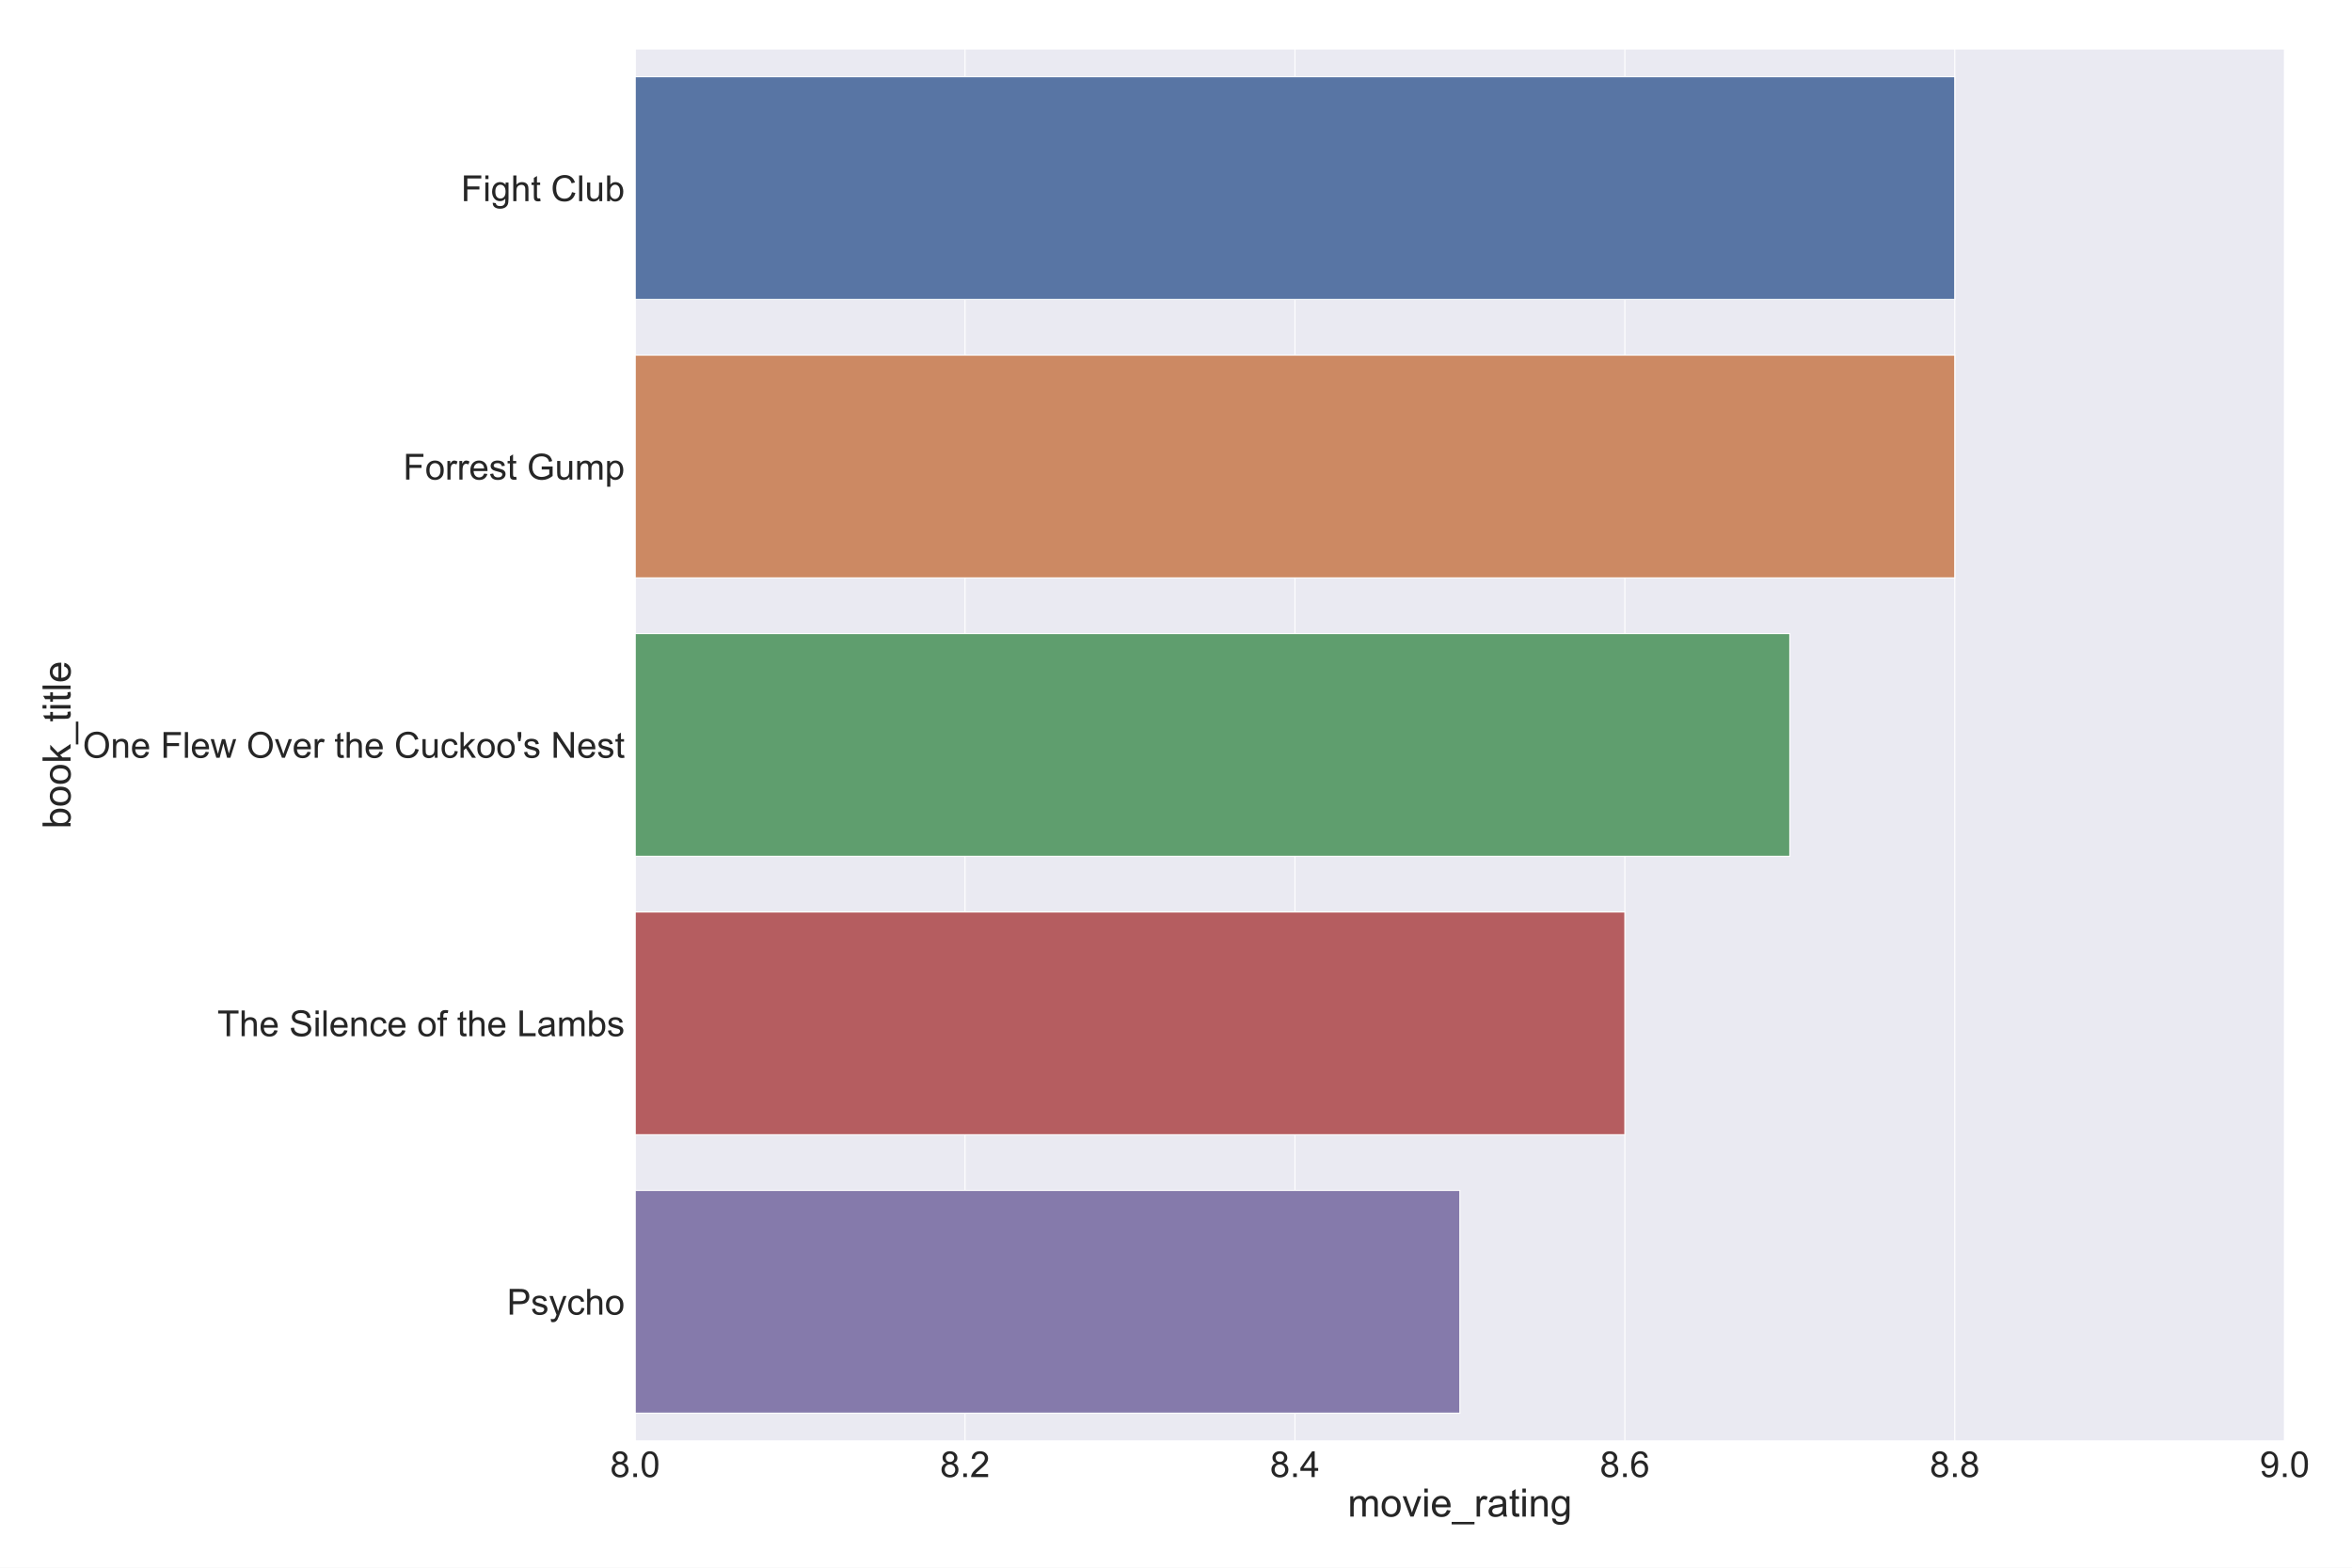
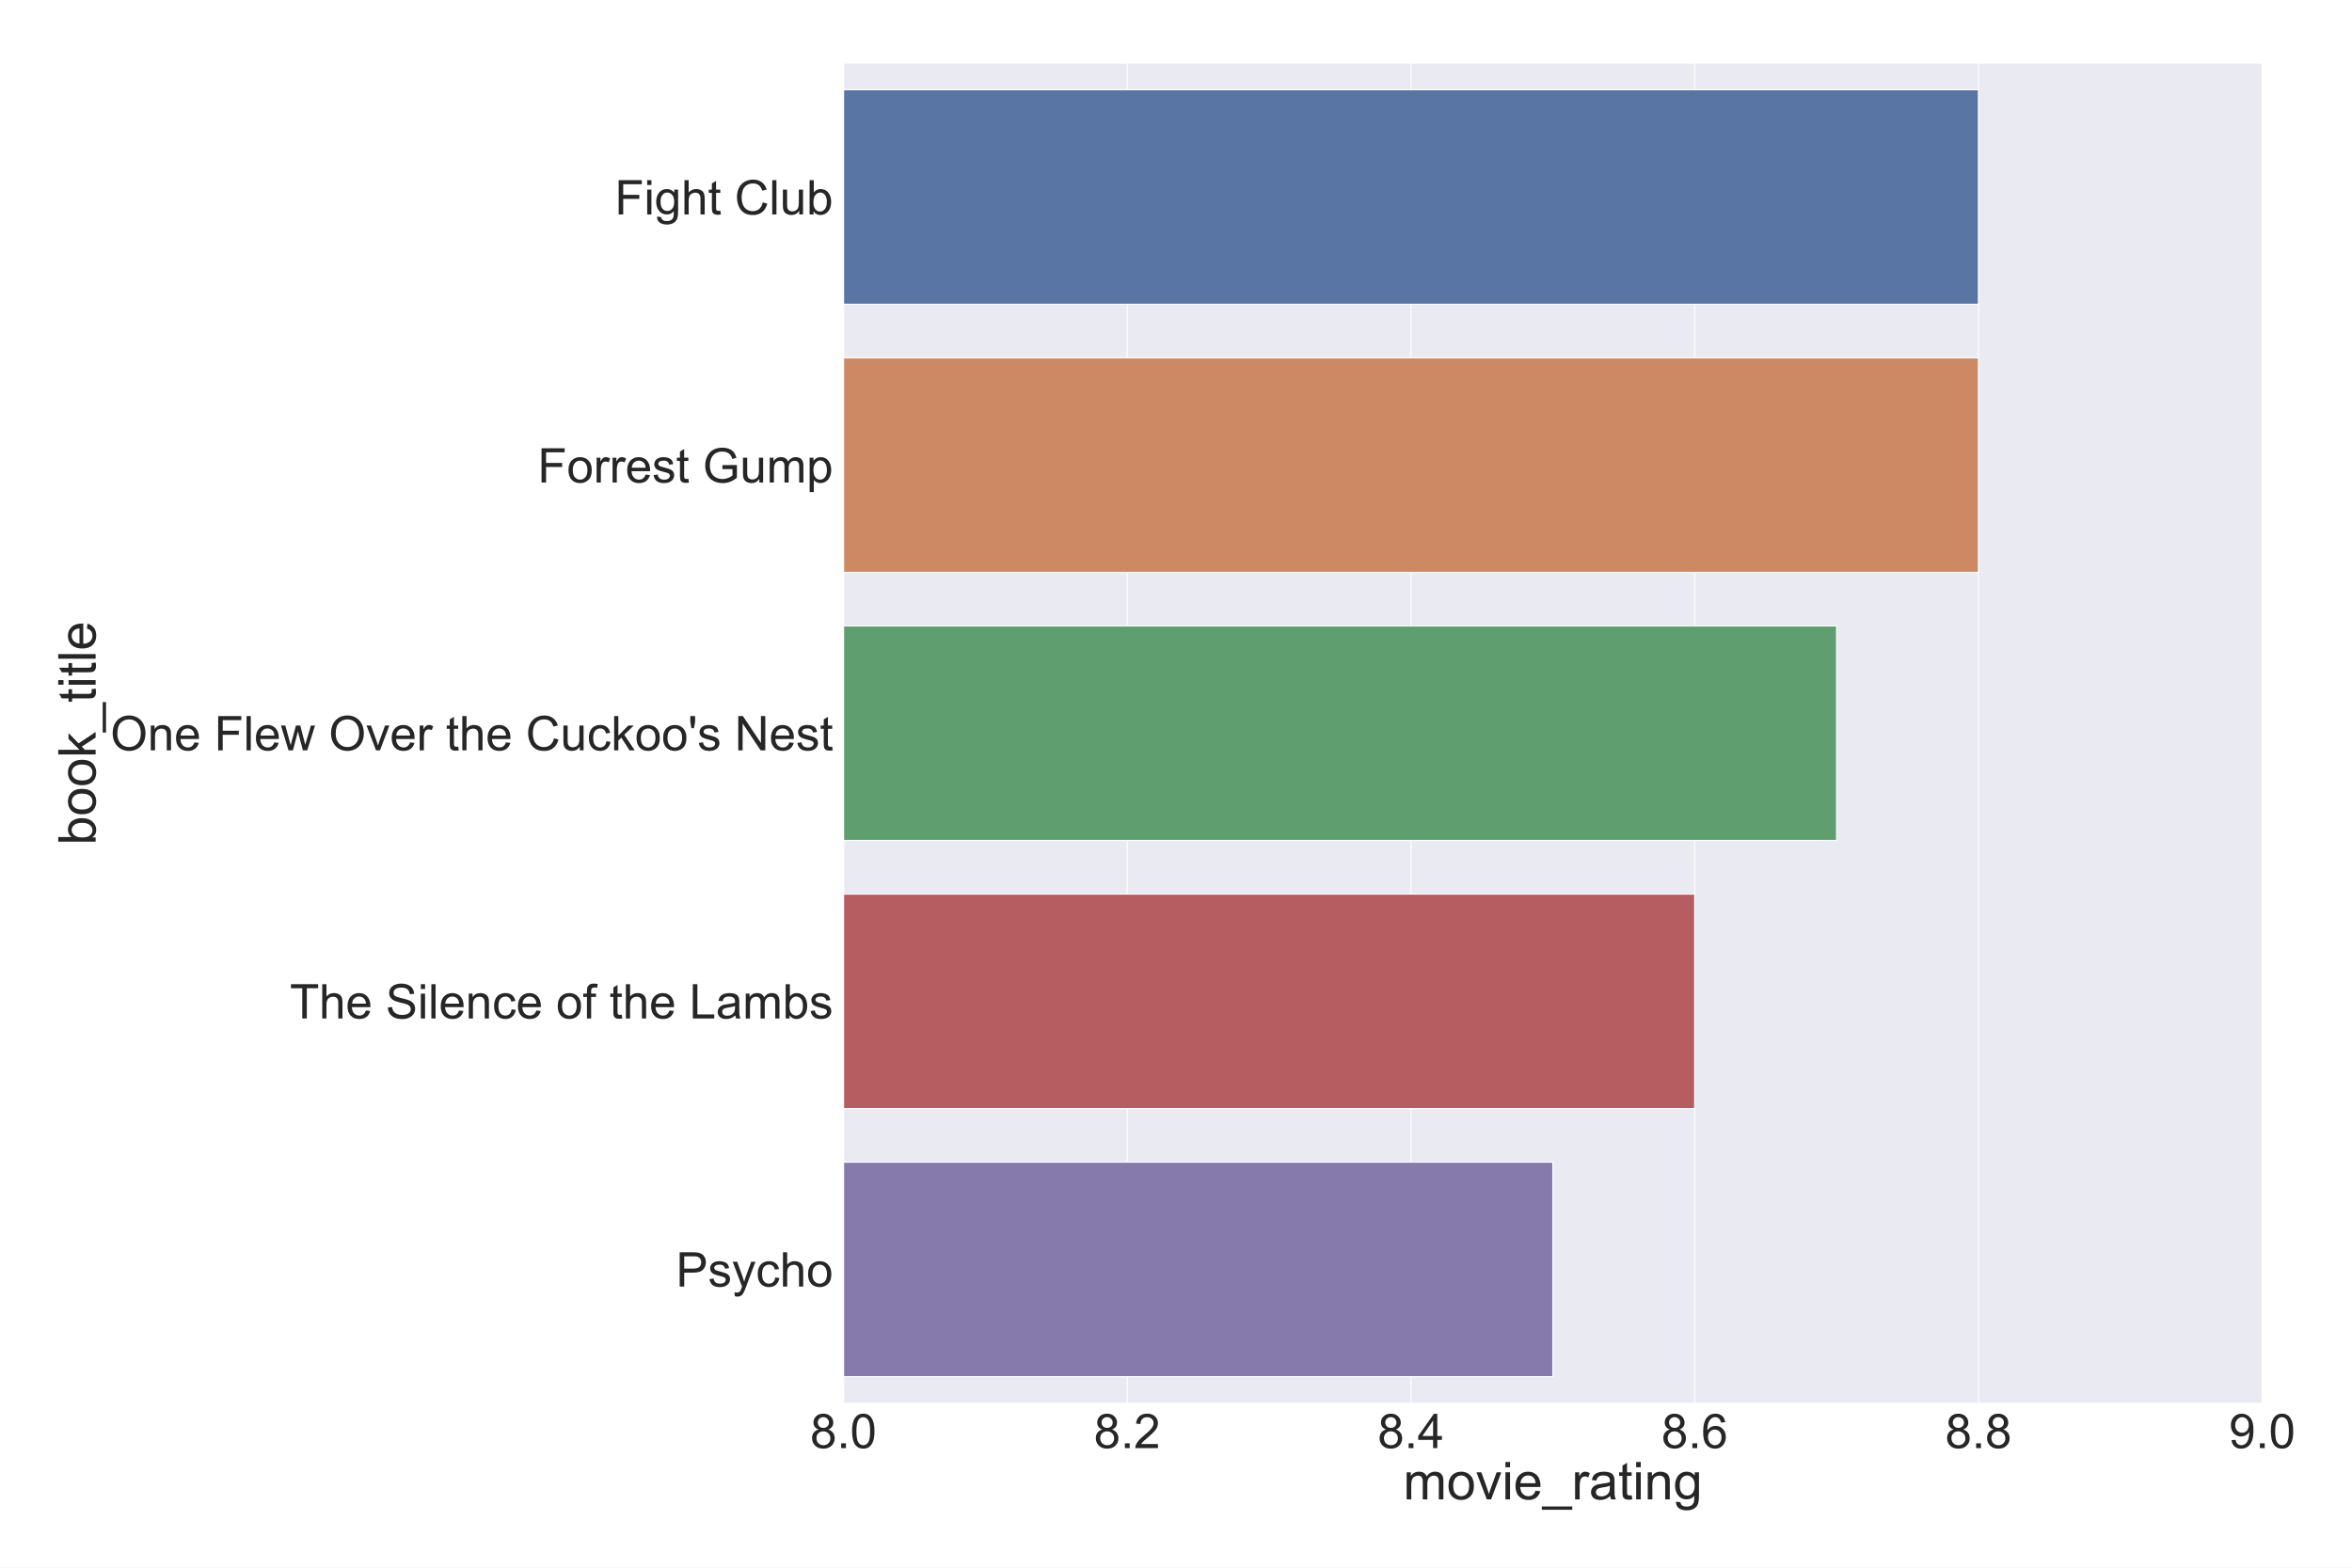
<svg xmlns="http://www.w3.org/2000/svg" xmlns:xlink="http://www.w3.org/1999/xlink" height="1440pt" version="1.1" viewBox="0 0 2160 1440" width="2160pt">
  <defs>
    <style type="text/css">
*{stroke-linecap:butt;stroke-linejoin:round;}
  </style>
  </defs>
  <g id="figure_1">
    <g id="patch_1">
      <path d="M 0 1440  L 2160 1440  L 2160 0  L 0 0  z " style="fill:#ffffff;" />
    </g>
    <g id="axes_1">
      <g id="patch_2">
-         <path d="M 583.255 1323.62  L 2098.182 1323.62  L 2098.182 44.88  L 583.255 44.88  z " style="fill:#eaeaf2;" />
+         <path d="M 774.59 1289.16  L 2077.535 1289.16  L 2077.535 57.84  L 774.59 57.84  z " style="fill:#eaeaf2;" />
      </g>
      <g id="matplotlib.axis_1">
        <g id="xtick_1">
          <g id="line2d_1">
-             <path clip-path="url(#p50c2c812ce)" d="M 583.255 1323.62  L 583.255 44.88  " style="fill:none;stroke:#ffffff;stroke-linecap:round;" />
+             <path clip-path="url(#pd852e074e7)" d="M 774.59 1289.16  L 774.59 57.84  " style="fill:none;stroke:#ffffff;stroke-linecap:round;" />
          </g>
          <g id="text_1">
            <defs>
              <path d="M 17.672 38.812  Q 12.203 40.828 9.562 44.531  Q 6.938 48.25 6.938 53.422  Q 6.938 61.234 12.547 66.547  Q 18.172 71.875 27.484 71.875  Q 36.859 71.875 42.578 66.422  Q 48.297 60.984 48.297 53.172  Q 48.297 48.188 45.672 44.5  Q 43.062 40.828 37.75 38.812  Q 44.344 36.672 47.781 31.875  Q 51.219 27.094 51.219 20.453  Q 51.219 11.281 44.719 5.031  Q 38.234 -1.219 27.641 -1.219  Q 17.047 -1.219 10.547 5.047  Q 4.047 11.328 4.047 20.703  Q 4.047 27.688 7.594 32.391  Q 11.141 37.109 17.672 38.812  z M 15.922 53.719  Q 15.922 48.641 19.188 45.406  Q 22.469 42.188 27.688 42.188  Q 32.766 42.188 36.016 45.375  Q 39.266 48.578 39.266 53.219  Q 39.266 58.062 35.906 61.359  Q 32.562 64.656 27.594 64.656  Q 22.562 64.656 19.234 61.422  Q 15.922 58.203 15.922 53.719  z M 13.094 20.656  Q 13.094 16.891 14.875 13.375  Q 16.656 9.859 20.172 7.922  Q 23.688 6 27.734 6  Q 34.031 6 38.125 10.047  Q 42.234 14.109 42.234 20.359  Q 42.234 26.703 38.016 30.859  Q 33.797 35.016 27.438 35.016  Q 21.234 35.016 17.156 30.906  Q 13.094 26.812 13.094 20.656  z " id="ArialMT-56" />
              <path d="M 9.078 0  L 9.078 10.016  L 19.094 10.016  L 19.094 0  z " id="ArialMT-46" />
              <path d="M 4.156 35.297  Q 4.156 48 6.766 55.734  Q 9.375 63.484 14.516 67.672  Q 19.672 71.875 27.484 71.875  Q 33.25 71.875 37.594 69.547  Q 41.938 67.234 44.766 62.859  Q 47.609 58.5 49.219 52.219  Q 50.828 45.953 50.828 35.297  Q 50.828 22.703 48.234 14.969  Q 45.656 7.234 40.5 3  Q 35.359 -1.219 27.484 -1.219  Q 17.141 -1.219 11.234 6.203  Q 4.156 15.141 4.156 35.297  z M 13.188 35.297  Q 13.188 17.672 17.312 11.828  Q 21.438 6 27.484 6  Q 33.547 6 37.672 11.859  Q 41.797 17.719 41.797 35.297  Q 41.797 52.984 37.672 58.781  Q 33.547 64.594 27.391 64.594  Q 21.344 64.594 17.719 59.469  Q 13.188 52.938 13.188 35.297  z " id="ArialMT-48" />
            </defs>
-             <g style="fill:#262626;" transform="translate(560.32 1356.741)scale(0.33 -0.33)">
+             <g style="fill:#262626;" transform="translate(744.01 1330.154)scale(0.44 -0.44)">
              <use xlink:href="#ArialMT-56" />
              <use x="55.615" xlink:href="#ArialMT-46" />
              <use x="83.398" xlink:href="#ArialMT-48" />
            </g>
          </g>
        </g>
        <g id="xtick_2">
          <g id="line2d_2">
-             <path clip-path="url(#p50c2c812ce)" d="M 886.24 1323.62  L 886.24 44.88  " style="fill:none;stroke:#ffffff;stroke-linecap:round;" />
+             <path clip-path="url(#pd852e074e7)" d="M 1035.179 1289.16  L 1035.179 57.84  " style="fill:none;stroke:#ffffff;stroke-linecap:round;" />
          </g>
          <g id="text_2">
            <defs>
              <path d="M 50.344 8.453  L 50.344 0  L 3.031 0  Q 2.938 3.172 4.047 6.109  Q 5.859 10.938 9.828 15.625  Q 13.812 20.312 21.344 26.469  Q 33.016 36.031 37.109 41.625  Q 41.219 47.219 41.219 52.203  Q 41.219 57.422 37.469 61  Q 33.734 64.594 27.734 64.594  Q 21.391 64.594 17.578 60.781  Q 13.766 56.984 13.719 50.25  L 4.688 51.172  Q 5.609 61.281 11.656 66.578  Q 17.719 71.875 27.938 71.875  Q 38.234 71.875 44.234 66.156  Q 50.25 60.453 50.25 52  Q 50.25 47.703 48.484 43.547  Q 46.734 39.406 42.656 34.812  Q 38.578 30.219 29.109 22.219  Q 21.188 15.578 18.938 13.203  Q 16.703 10.844 15.234 8.453  z " id="ArialMT-50" />
            </defs>
-             <g style="fill:#262626;" transform="translate(863.3055 1356.741)scale(0.33 -0.33)">
+             <g style="fill:#262626;" transform="translate(1004.599 1330.154)scale(0.44 -0.44)">
              <use xlink:href="#ArialMT-56" />
              <use x="55.615" xlink:href="#ArialMT-46" />
              <use x="83.398" xlink:href="#ArialMT-50" />
            </g>
          </g>
        </g>
        <g id="xtick_3">
          <g id="line2d_3">
-             <path clip-path="url(#p50c2c812ce)" d="M 1189.226 1323.62  L 1189.226 44.88  " style="fill:none;stroke:#ffffff;stroke-linecap:round;" />
+             <path clip-path="url(#pd852e074e7)" d="M 1295.768 1289.16  L 1295.768 57.84  " style="fill:none;stroke:#ffffff;stroke-linecap:round;" />
          </g>
          <g id="text_3">
            <defs>
              <path d="M 32.328 0  L 32.328 17.141  L 1.266 17.141  L 1.266 25.203  L 33.938 71.578  L 41.109 71.578  L 41.109 25.203  L 50.781 25.203  L 50.781 17.141  L 41.109 17.141  L 41.109 0  z M 32.328 25.203  L 32.328 57.469  L 9.906 25.203  z " id="ArialMT-52" />
            </defs>
-             <g style="fill:#262626;" transform="translate(1166.291 1356.741)scale(0.33 -0.33)">
+             <g style="fill:#262626;" transform="translate(1265.188 1330.154)scale(0.44 -0.44)">
              <use xlink:href="#ArialMT-56" />
              <use x="55.615" xlink:href="#ArialMT-46" />
              <use x="83.398" xlink:href="#ArialMT-52" />
            </g>
          </g>
        </g>
        <g id="xtick_4">
          <g id="line2d_4">
-             <path clip-path="url(#p50c2c812ce)" d="M 1492.211 1323.62  L 1492.211 44.88  " style="fill:none;stroke:#ffffff;stroke-linecap:round;" />
+             <path clip-path="url(#pd852e074e7)" d="M 1556.357 1289.16  L 1556.357 57.84  " style="fill:none;stroke:#ffffff;stroke-linecap:round;" />
          </g>
          <g id="text_4">
            <defs>
              <path d="M 49.75 54.047  L 41.016 53.375  Q 39.844 58.547 37.703 60.891  Q 34.125 64.656 28.906 64.656  Q 24.703 64.656 21.531 62.312  Q 17.391 59.281 14.984 53.469  Q 12.594 47.656 12.5 36.922  Q 15.672 41.75 20.266 44.094  Q 24.859 46.438 29.891 46.438  Q 38.672 46.438 44.844 39.969  Q 51.031 33.5 51.031 23.25  Q 51.031 16.5 48.125 10.719  Q 45.219 4.938 40.141 1.859  Q 35.062 -1.219 28.609 -1.219  Q 17.625 -1.219 10.688 6.859  Q 3.766 14.938 3.766 33.5  Q 3.766 54.25 11.422 63.672  Q 18.109 71.875 29.438 71.875  Q 37.891 71.875 43.281 67.141  Q 48.688 62.406 49.75 54.047  z M 13.875 23.188  Q 13.875 18.656 15.797 14.5  Q 17.719 10.359 21.188 8.172  Q 24.656 6 28.469 6  Q 34.031 6 38.031 10.484  Q 42.047 14.984 42.047 22.703  Q 42.047 30.125 38.078 34.391  Q 34.125 38.672 28.125 38.672  Q 22.172 38.672 18.016 34.391  Q 13.875 30.125 13.875 23.188  z " id="ArialMT-54" />
            </defs>
-             <g style="fill:#262626;" transform="translate(1469.276 1356.741)scale(0.33 -0.33)">
+             <g style="fill:#262626;" transform="translate(1525.777 1330.154)scale(0.44 -0.44)">
              <use xlink:href="#ArialMT-56" />
              <use x="55.615" xlink:href="#ArialMT-46" />
              <use x="83.398" xlink:href="#ArialMT-54" />
            </g>
          </g>
        </g>
        <g id="xtick_5">
          <g id="line2d_5">
-             <path clip-path="url(#p50c2c812ce)" d="M 1795.197 1323.62  L 1795.197 44.88  " style="fill:none;stroke:#ffffff;stroke-linecap:round;" />
+             <path clip-path="url(#pd852e074e7)" d="M 1816.946 1289.16  L 1816.946 57.84  " style="fill:none;stroke:#ffffff;stroke-linecap:round;" />
          </g>
          <g id="text_5">
-             <g style="fill:#262626;" transform="translate(1772.262 1356.741)scale(0.33 -0.33)">
+             <g style="fill:#262626;" transform="translate(1786.366 1330.154)scale(0.44 -0.44)">
              <use xlink:href="#ArialMT-56" />
              <use x="55.615" xlink:href="#ArialMT-46" />
              <use x="83.398" xlink:href="#ArialMT-56" />
            </g>
          </g>
        </g>
        <g id="xtick_6">
          <g id="line2d_6">
-             <path clip-path="url(#p50c2c812ce)" d="M 2098.182 1323.62  L 2098.182 44.88  " style="fill:none;stroke:#ffffff;stroke-linecap:round;" />
+             <path clip-path="url(#pd852e074e7)" d="M 2077.535 1289.16  L 2077.535 57.84  " style="fill:none;stroke:#ffffff;stroke-linecap:round;" />
          </g>
          <g id="text_6">
            <defs>
              <path d="M 5.469 16.547  L 13.922 17.328  Q 14.984 11.375 18.016 8.688  Q 21.047 6 25.781 6  Q 29.828 6 32.875 7.859  Q 35.938 9.719 37.891 12.812  Q 39.844 15.922 41.156 21.188  Q 42.484 26.469 42.484 31.938  Q 42.484 32.516 42.438 33.688  Q 39.797 29.5 35.234 26.875  Q 30.672 24.266 25.344 24.266  Q 16.453 24.266 10.297 30.703  Q 4.156 37.156 4.156 47.703  Q 4.156 58.594 10.578 65.234  Q 17 71.875 26.656 71.875  Q 33.641 71.875 39.422 68.109  Q 45.219 64.359 48.219 57.391  Q 51.219 50.438 51.219 37.25  Q 51.219 23.531 48.234 15.406  Q 45.266 7.281 39.375 3.031  Q 33.5 -1.219 25.594 -1.219  Q 17.188 -1.219 11.859 3.438  Q 6.547 8.109 5.469 16.547  z M 41.453 48.141  Q 41.453 55.719 37.422 60.156  Q 33.406 64.594 27.734 64.594  Q 21.875 64.594 17.531 59.812  Q 13.188 55.031 13.188 47.406  Q 13.188 40.578 17.312 36.297  Q 21.438 32.031 27.484 32.031  Q 33.594 32.031 37.516 36.297  Q 41.453 40.578 41.453 48.141  z " id="ArialMT-57" />
            </defs>
-             <g style="fill:#262626;" transform="translate(2075.247 1356.741)scale(0.33 -0.33)">
+             <g style="fill:#262626;" transform="translate(2046.955 1330.154)scale(0.44 -0.44)">
              <use xlink:href="#ArialMT-57" />
              <use x="55.615" xlink:href="#ArialMT-46" />
              <use x="83.398" xlink:href="#ArialMT-48" />
            </g>
          </g>
        </g>
        <g id="text_7">
          <defs>
            <path d="M 6.594 0  L 6.594 51.859  L 14.453 51.859  L 14.453 44.578  Q 16.891 48.391 20.938 50.703  Q 25 53.031 30.172 53.031  Q 35.938 53.031 39.625 50.641  Q 43.312 48.25 44.828 43.953  Q 50.984 53.031 60.844 53.031  Q 68.562 53.031 72.703 48.75  Q 76.859 44.484 76.859 35.594  L 76.859 0  L 68.109 0  L 68.109 32.672  Q 68.109 37.938 67.25 40.25  Q 66.406 42.578 64.156 43.984  Q 61.922 45.406 58.891 45.406  Q 53.422 45.406 49.797 41.766  Q 46.188 38.141 46.188 30.125  L 46.188 0  L 37.406 0  L 37.406 33.688  Q 37.406 39.547 35.25 42.469  Q 33.109 45.406 28.219 45.406  Q 24.516 45.406 21.359 43.453  Q 18.219 41.5 16.797 37.734  Q 15.375 33.984 15.375 26.906  L 15.375 0  z " id="ArialMT-109" />
            <path d="M 3.328 25.922  Q 3.328 40.328 11.328 47.266  Q 18.016 53.031 27.641 53.031  Q 38.328 53.031 45.109 46.016  Q 51.906 39.016 51.906 26.656  Q 51.906 16.656 48.906 10.906  Q 45.906 5.172 40.156 2  Q 34.422 -1.172 27.641 -1.172  Q 16.75 -1.172 10.031 5.812  Q 3.328 12.797 3.328 25.922  z M 12.359 25.922  Q 12.359 15.969 16.703 11.016  Q 21.047 6.062 27.641 6.062  Q 34.188 6.062 38.531 11.031  Q 42.875 16.016 42.875 26.219  Q 42.875 35.844 38.5 40.797  Q 34.125 45.75 27.641 45.75  Q 21.047 45.75 16.703 40.812  Q 12.359 35.891 12.359 25.922  z " id="ArialMT-111" />
            <path d="M 21 0  L 1.266 51.859  L 10.547 51.859  L 21.688 20.797  Q 23.484 15.766 25 10.359  Q 26.172 14.453 28.266 20.219  L 39.797 51.859  L 48.828 51.859  L 29.203 0  z " id="ArialMT-118" />
            <path d="M 6.641 61.469  L 6.641 71.578  L 15.438 71.578  L 15.438 61.469  z M 6.641 0  L 6.641 51.859  L 15.438 51.859  L 15.438 0  z " id="ArialMT-105" />
            <path d="M 42.094 16.703  L 51.172 15.578  Q 49.031 7.625 43.219 3.219  Q 37.406 -1.172 28.375 -1.172  Q 17 -1.172 10.328 5.828  Q 3.656 12.844 3.656 25.484  Q 3.656 38.578 10.391 45.797  Q 17.141 53.031 27.875 53.031  Q 38.281 53.031 44.875 45.953  Q 51.469 38.875 51.469 26.031  Q 51.469 25.25 51.422 23.688  L 12.75 23.688  Q 13.234 15.141 17.578 10.594  Q 21.922 6.062 28.422 6.062  Q 33.25 6.062 36.672 8.594  Q 40.094 11.141 42.094 16.703  z M 13.234 30.906  L 42.188 30.906  Q 41.609 37.453 38.875 40.719  Q 34.672 45.797 27.984 45.797  Q 21.922 45.797 17.797 41.75  Q 13.672 37.703 13.234 30.906  z " id="ArialMT-101" />
            <path d="M -1.516 -19.875  L -1.516 -13.531  L 56.734 -13.531  L 56.734 -19.875  z " id="ArialMT-95" />
            <path d="M 6.5 0  L 6.5 51.859  L 14.406 51.859  L 14.406 44  Q 17.438 49.516 20 51.266  Q 22.562 53.031 25.641 53.031  Q 30.078 53.031 34.672 50.203  L 31.641 42.047  Q 28.422 43.953 25.203 43.953  Q 22.312 43.953 20.016 42.219  Q 17.719 40.484 16.75 37.406  Q 15.281 32.719 15.281 27.156  L 15.281 0  z " id="ArialMT-114" />
            <path d="M 40.438 6.391  Q 35.547 2.25 31.031 0.531  Q 26.516 -1.172 21.344 -1.172  Q 12.797 -1.172 8.203 3  Q 3.609 7.172 3.609 13.672  Q 3.609 17.484 5.344 20.625  Q 7.078 23.781 9.891 25.688  Q 12.703 27.594 16.219 28.562  Q 18.797 29.25 24.031 29.891  Q 34.672 31.156 39.703 32.906  Q 39.75 34.719 39.75 35.203  Q 39.75 40.578 37.25 42.781  Q 33.891 45.75 27.25 45.75  Q 21.047 45.75 18.094 43.578  Q 15.141 41.406 13.719 35.891  L 5.125 37.062  Q 6.297 42.578 8.984 45.969  Q 11.672 49.359 16.75 51.188  Q 21.828 53.031 28.516 53.031  Q 35.156 53.031 39.297 51.469  Q 43.453 49.906 45.406 47.531  Q 47.359 45.172 48.141 41.547  Q 48.578 39.312 48.578 33.453  L 48.578 21.734  Q 48.578 9.469 49.141 6.219  Q 49.703 2.984 51.375 0  L 42.188 0  Q 40.828 2.734 40.438 6.391  z M 39.703 26.031  Q 34.906 24.078 25.344 22.703  Q 19.922 21.922 17.672 20.938  Q 15.438 19.969 14.203 18.094  Q 12.984 16.219 12.984 13.922  Q 12.984 10.406 15.641 8.062  Q 18.312 5.719 23.438 5.719  Q 28.516 5.719 32.469 7.938  Q 36.422 10.156 38.281 14.016  Q 39.703 17 39.703 22.797  z " id="ArialMT-97" />
            <path d="M 25.781 7.859  L 27.047 0.094  Q 23.344 -0.688 20.406 -0.688  Q 15.625 -0.688 12.984 0.828  Q 10.359 2.344 9.281 4.812  Q 8.203 7.281 8.203 15.188  L 8.203 45.016  L 1.766 45.016  L 1.766 51.859  L 8.203 51.859  L 8.203 64.703  L 16.938 69.969  L 16.938 51.859  L 25.781 51.859  L 25.781 45.016  L 16.938 45.016  L 16.938 14.703  Q 16.938 10.938 17.406 9.859  Q 17.875 8.797 18.922 8.156  Q 19.969 7.516 21.922 7.516  Q 23.391 7.516 25.781 7.859  z " id="ArialMT-116" />
            <path d="M 6.594 0  L 6.594 51.859  L 14.5 51.859  L 14.5 44.484  Q 20.219 53.031 31 53.031  Q 35.688 53.031 39.625 51.344  Q 43.562 49.656 45.516 46.922  Q 47.469 44.188 48.25 40.438  Q 48.734 37.984 48.734 31.891  L 48.734 0  L 39.938 0  L 39.938 31.547  Q 39.938 36.922 38.906 39.578  Q 37.891 42.234 35.281 43.812  Q 32.672 45.406 29.156 45.406  Q 23.531 45.406 19.453 41.844  Q 15.375 38.281 15.375 28.328  L 15.375 0  z " id="ArialMT-110" />
            <path d="M 4.984 -4.297  L 13.531 -5.562  Q 14.062 -9.516 16.5 -11.328  Q 19.781 -13.766 25.438 -13.766  Q 31.547 -13.766 34.859 -11.328  Q 38.188 -8.891 39.359 -4.5  Q 40.047 -1.812 39.984 6.781  Q 34.234 0 25.641 0  Q 14.938 0 9.078 7.719  Q 3.219 15.438 3.219 26.219  Q 3.219 33.641 5.906 39.906  Q 8.594 46.188 13.688 49.609  Q 18.797 53.031 25.688 53.031  Q 34.859 53.031 40.828 45.609  L 40.828 51.859  L 48.922 51.859  L 48.922 7.031  Q 48.922 -5.078 46.453 -10.125  Q 44 -15.188 38.641 -18.109  Q 33.297 -21.047 25.484 -21.047  Q 16.219 -21.047 10.5 -16.875  Q 4.781 -12.703 4.984 -4.297  z M 12.25 26.859  Q 12.25 16.656 16.297 11.969  Q 20.359 7.281 26.469 7.281  Q 32.516 7.281 36.609 11.938  Q 40.719 16.609 40.719 26.562  Q 40.719 36.078 36.5 40.906  Q 32.281 45.75 26.312 45.75  Q 20.453 45.75 16.344 40.984  Q 12.25 36.234 12.25 26.859  z " id="ArialMT-103" />
          </defs>
-           <g style="fill:#262626;" transform="translate(1237.674 1393.068)scale(0.36 -0.36)">
+           <g style="fill:#262626;" transform="translate(1288.67 1377.257)scale(0.48 -0.48)">
            <use xlink:href="#ArialMT-109" />
            <use x="83.301" xlink:href="#ArialMT-111" />
            <use x="138.916" xlink:href="#ArialMT-118" />
            <use x="188.916" xlink:href="#ArialMT-105" />
            <use x="211.133" xlink:href="#ArialMT-101" />
            <use x="266.748" xlink:href="#ArialMT-95" />
            <use x="322.363" xlink:href="#ArialMT-114" />
            <use x="355.664" xlink:href="#ArialMT-97" />
            <use x="411.279" xlink:href="#ArialMT-116" />
            <use x="439.062" xlink:href="#ArialMT-105" />
            <use x="461.279" xlink:href="#ArialMT-110" />
            <use x="516.895" xlink:href="#ArialMT-103" />
          </g>
        </g>
      </g>
      <g id="matplotlib.axis_2">
        <g id="ytick_1">
          <g id="text_8">
            <defs>
              <path d="M 8.203 0  L 8.203 71.578  L 56.5 71.578  L 56.5 63.141  L 17.672 63.141  L 17.672 40.969  L 51.266 40.969  L 51.266 32.516  L 17.672 32.516  L 17.672 0  z " id="ArialMT-70" />
              <path d="M 6.594 0  L 6.594 71.578  L 15.375 71.578  L 15.375 45.906  Q 21.531 53.031 30.906 53.031  Q 36.672 53.031 40.922 50.75  Q 45.172 48.484 47 44.484  Q 48.828 40.484 48.828 32.859  L 48.828 0  L 40.047 0  L 40.047 32.859  Q 40.047 39.453 37.188 42.453  Q 34.328 45.453 29.109 45.453  Q 25.203 45.453 21.75 43.422  Q 18.312 41.406 16.844 37.938  Q 15.375 34.469 15.375 28.375  L 15.375 0  z " id="ArialMT-104" />
              <path id="ArialMT-32" />
              <path d="M 58.797 25.094  L 68.266 22.703  Q 65.281 11.031 57.547 4.906  Q 49.812 -1.219 38.625 -1.219  Q 27.047 -1.219 19.797 3.484  Q 12.547 8.203 8.766 17.141  Q 4.984 26.078 4.984 36.328  Q 4.984 47.516 9.25 55.828  Q 13.531 64.156 21.406 68.469  Q 29.297 72.797 38.766 72.797  Q 49.516 72.797 56.828 67.328  Q 64.156 61.859 67.047 51.953  L 57.719 49.75  Q 55.219 57.562 50.484 61.125  Q 45.75 64.703 38.578 64.703  Q 30.328 64.703 24.781 60.734  Q 19.234 56.781 16.984 50.109  Q 14.75 43.453 14.75 36.375  Q 14.75 27.25 17.406 20.438  Q 20.062 13.625 25.672 10.25  Q 31.297 6.891 37.844 6.891  Q 45.797 6.891 51.312 11.469  Q 56.844 16.062 58.797 25.094  z " id="ArialMT-67" />
              <path d="M 6.391 0  L 6.391 71.578  L 15.188 71.578  L 15.188 0  z " id="ArialMT-108" />
              <path d="M 40.578 0  L 40.578 7.625  Q 34.516 -1.172 24.125 -1.172  Q 19.531 -1.172 15.547 0.578  Q 11.578 2.344 9.641 5  Q 7.719 7.672 6.938 11.531  Q 6.391 14.109 6.391 19.734  L 6.391 51.859  L 15.188 51.859  L 15.188 23.094  Q 15.188 16.219 15.719 13.812  Q 16.547 10.359 19.234 8.375  Q 21.922 6.391 25.875 6.391  Q 29.828 6.391 33.297 8.422  Q 36.766 10.453 38.203 13.938  Q 39.656 17.438 39.656 24.078  L 39.656 51.859  L 48.438 51.859  L 48.438 0  z " id="ArialMT-117" />
              <path d="M 14.703 0  L 6.547 0  L 6.547 71.578  L 15.328 71.578  L 15.328 46.047  Q 20.906 53.031 29.547 53.031  Q 34.328 53.031 38.594 51.094  Q 42.875 49.172 45.625 45.672  Q 48.391 42.188 49.953 37.25  Q 51.516 32.328 51.516 26.703  Q 51.516 13.375 44.922 6.094  Q 38.328 -1.172 29.109 -1.172  Q 19.922 -1.172 14.703 6.5  z M 14.594 26.312  Q 14.594 17 17.141 12.844  Q 21.297 6.062 28.375 6.062  Q 34.125 6.062 38.328 11.062  Q 42.531 16.062 42.531 25.984  Q 42.531 36.141 38.5 40.969  Q 34.469 45.797 28.766 45.797  Q 23 45.797 18.797 40.797  Q 14.594 35.797 14.594 26.312  z " id="ArialMT-98" />
            </defs>
-             <g style="fill:#262626;" transform="translate(423.3627 184.7655)scale(0.33 -0.33)">
+             <g style="fill:#262626;" transform="translate(564.5669 196.9873)scale(0.44 -0.44)">
              <use xlink:href="#ArialMT-70" />
              <use x="61.084" xlink:href="#ArialMT-105" />
              <use x="83.301" xlink:href="#ArialMT-103" />
              <use x="138.916" xlink:href="#ArialMT-104" />
              <use x="194.531" xlink:href="#ArialMT-116" />
              <use x="222.314" xlink:href="#ArialMT-32" />
              <use x="250.098" xlink:href="#ArialMT-67" />
              <use x="322.314" xlink:href="#ArialMT-108" />
              <use x="344.531" xlink:href="#ArialMT-117" />
              <use x="400.146" xlink:href="#ArialMT-98" />
            </g>
          </g>
        </g>
        <g id="ytick_2">
          <g id="text_9">
            <defs>
              <path d="M 3.078 15.484  L 11.766 16.844  Q 12.5 11.625 15.844 8.844  Q 19.188 6.062 25.203 6.062  Q 31.25 6.062 34.172 8.516  Q 37.109 10.984 37.109 14.312  Q 37.109 17.281 34.516 19  Q 32.719 20.172 25.531 21.969  Q 15.875 24.422 12.141 26.203  Q 8.406 27.984 6.469 31.125  Q 4.547 34.281 4.547 38.094  Q 4.547 41.547 6.125 44.5  Q 7.719 47.469 10.453 49.422  Q 12.5 50.922 16.031 51.969  Q 19.578 53.031 23.641 53.031  Q 29.734 53.031 34.344 51.266  Q 38.969 49.516 41.156 46.5  Q 43.359 43.5 44.188 38.484  L 35.594 37.312  Q 35.016 41.312 32.203 43.547  Q 29.391 45.797 24.266 45.797  Q 18.219 45.797 15.625 43.797  Q 13.031 41.797 13.031 39.109  Q 13.031 37.406 14.109 36.031  Q 15.188 34.625 17.484 33.688  Q 18.797 33.203 25.25 31.453  Q 34.578 28.953 38.25 27.359  Q 41.938 25.781 44.031 22.75  Q 46.141 19.734 46.141 15.234  Q 46.141 10.844 43.578 6.953  Q 41.016 3.078 36.172 0.953  Q 31.344 -1.172 25.25 -1.172  Q 15.141 -1.172 9.844 3.031  Q 4.547 7.234 3.078 15.484  z " id="ArialMT-115" />
              <path d="M 41.219 28.078  L 41.219 36.469  L 71.531 36.531  L 71.531 9.969  Q 64.547 4.391 57.125 1.578  Q 49.703 -1.219 41.891 -1.219  Q 31.344 -1.219 22.719 3.297  Q 14.109 7.812 9.719 16.359  Q 5.328 24.906 5.328 35.453  Q 5.328 45.906 9.688 54.953  Q 14.062 64.016 22.266 68.406  Q 30.469 72.797 41.156 72.797  Q 48.922 72.797 55.188 70.281  Q 61.469 67.781 65.031 63.281  Q 68.609 58.797 70.453 51.562  L 61.922 49.219  Q 60.297 54.688 57.906 57.812  Q 55.516 60.938 51.062 62.812  Q 46.625 64.703 41.219 64.703  Q 34.719 64.703 29.984 62.719  Q 25.25 60.75 22.344 57.516  Q 19.438 54.297 17.828 50.438  Q 15.094 43.797 15.094 36.031  Q 15.094 26.469 18.391 20.016  Q 21.688 13.578 27.984 10.453  Q 34.281 7.328 41.359 7.328  Q 47.516 7.328 53.375 9.688  Q 59.234 12.062 62.25 14.75  L 62.25 28.078  z " id="ArialMT-71" />
              <path d="M 6.594 -19.875  L 6.594 51.859  L 14.594 51.859  L 14.594 45.125  Q 17.438 49.078 21 51.047  Q 24.562 53.031 29.641 53.031  Q 36.281 53.031 41.359 49.609  Q 46.438 46.188 49.016 39.953  Q 51.609 33.734 51.609 26.312  Q 51.609 18.359 48.75 11.984  Q 45.906 5.609 40.453 2.219  Q 35.016 -1.172 29 -1.172  Q 24.609 -1.172 21.109 0.688  Q 17.625 2.547 15.375 5.375  L 15.375 -19.875  z M 14.547 25.641  Q 14.547 15.625 18.594 10.844  Q 22.656 6.062 28.422 6.062  Q 34.281 6.062 38.453 11.016  Q 42.625 15.969 42.625 26.375  Q 42.625 36.281 38.547 41.203  Q 34.469 46.141 28.812 46.141  Q 23.188 46.141 18.859 40.891  Q 14.547 35.641 14.547 25.641  z " id="ArialMT-112" />
            </defs>
-             <g style="fill:#262626;" transform="translate(370.2275 440.5135)scale(0.33 -0.33)">
+             <g style="fill:#262626;" transform="translate(493.72 443.2513)scale(0.44 -0.44)">
              <use xlink:href="#ArialMT-70" />
              <use x="61.084" xlink:href="#ArialMT-111" />
              <use x="116.699" xlink:href="#ArialMT-114" />
              <use x="150" xlink:href="#ArialMT-114" />
              <use x="183.301" xlink:href="#ArialMT-101" />
              <use x="238.916" xlink:href="#ArialMT-115" />
              <use x="288.916" xlink:href="#ArialMT-116" />
              <use x="316.699" xlink:href="#ArialMT-32" />
              <use x="344.482" xlink:href="#ArialMT-71" />
              <use x="422.266" xlink:href="#ArialMT-117" />
              <use x="477.881" xlink:href="#ArialMT-109" />
              <use x="561.182" xlink:href="#ArialMT-112" />
            </g>
          </g>
        </g>
        <g id="ytick_3">
          <g id="text_10">
            <defs>
              <path d="M 4.828 34.859  Q 4.828 52.688 14.391 62.766  Q 23.969 72.859 39.109 72.859  Q 49.031 72.859 56.984 68.109  Q 64.938 63.375 69.109 54.906  Q 73.297 46.438 73.297 35.688  Q 73.297 24.812 68.891 16.219  Q 64.5 7.625 56.438 3.203  Q 48.391 -1.219 39.062 -1.219  Q 28.953 -1.219 20.984 3.656  Q 13.031 8.547 8.922 16.984  Q 4.828 25.438 4.828 34.859  z M 14.594 34.719  Q 14.594 21.781 21.547 14.328  Q 28.516 6.891 39.016 6.891  Q 49.703 6.891 56.609 14.406  Q 63.531 21.922 63.531 35.75  Q 63.531 44.484 60.578 51  Q 57.625 57.516 51.922 61.109  Q 46.234 64.703 39.156 64.703  Q 29.109 64.703 21.844 57.781  Q 14.594 50.875 14.594 34.719  z " id="ArialMT-79" />
              <path d="M 16.156 0  L 0.297 51.859  L 9.375 51.859  L 17.625 21.922  L 20.703 10.797  Q 20.906 11.625 23.391 21.484  L 31.641 51.859  L 40.672 51.859  L 48.438 21.781  L 51.031 11.859  L 54 21.875  L 62.891 51.859  L 71.438 51.859  L 55.219 0  L 46.094 0  L 37.844 31.062  L 35.844 39.891  L 25.344 0  z " id="ArialMT-119" />
              <path d="M 40.438 19  L 49.078 17.875  Q 47.656 8.938 41.812 3.875  Q 35.984 -1.172 27.484 -1.172  Q 16.844 -1.172 10.375 5.781  Q 3.906 12.75 3.906 25.734  Q 3.906 34.125 6.688 40.422  Q 9.469 46.734 15.156 49.875  Q 20.844 53.031 27.547 53.031  Q 35.984 53.031 41.359 48.75  Q 46.734 44.484 48.25 36.625  L 39.703 35.297  Q 38.484 40.531 35.375 43.156  Q 32.281 45.797 27.875 45.797  Q 21.234 45.797 17.078 41.031  Q 12.938 36.281 12.938 25.984  Q 12.938 15.531 16.938 10.797  Q 20.953 6.062 27.391 6.062  Q 32.562 6.062 36.031 9.234  Q 39.5 12.406 40.438 19  z " id="ArialMT-99" />
              <path d="M 6.641 0  L 6.641 71.578  L 15.438 71.578  L 15.438 30.766  L 36.234 51.859  L 47.609 51.859  L 27.781 32.625  L 49.609 0  L 38.766 0  L 21.625 26.516  L 15.438 20.562  L 15.438 0  z " id="ArialMT-107" />
              <path d="M 6.641 46.234  L 4.391 59.625  L 4.391 71.578  L 14.406 71.578  L 14.406 59.625  L 12.062 46.234  z " id="ArialMT-39" />
              <path d="M 7.625 0  L 7.625 71.578  L 17.328 71.578  L 54.938 15.375  L 54.938 71.578  L 64.016 71.578  L 64.016 0  L 54.297 0  L 16.703 56.25  L 16.703 0  z " id="ArialMT-78" />
            </defs>
-             <g style="fill:#262626;" transform="translate(75.96031 696.0604)scale(0.33 -0.33)">
+             <g style="fill:#262626;" transform="translate(101.3637 689.2472)scale(0.44 -0.44)">
              <use xlink:href="#ArialMT-79" />
              <use x="77.783" xlink:href="#ArialMT-110" />
              <use x="133.398" xlink:href="#ArialMT-101" />
              <use x="189.014" xlink:href="#ArialMT-32" />
              <use x="216.797" xlink:href="#ArialMT-70" />
              <use x="277.881" xlink:href="#ArialMT-108" />
              <use x="300.098" xlink:href="#ArialMT-101" />
              <use x="355.713" xlink:href="#ArialMT-119" />
              <use x="427.93" xlink:href="#ArialMT-32" />
              <use x="455.713" xlink:href="#ArialMT-79" />
              <use x="533.496" xlink:href="#ArialMT-118" />
              <use x="583.496" xlink:href="#ArialMT-101" />
              <use x="639.111" xlink:href="#ArialMT-114" />
              <use x="672.412" xlink:href="#ArialMT-32" />
              <use x="700.195" xlink:href="#ArialMT-116" />
              <use x="727.979" xlink:href="#ArialMT-104" />
              <use x="783.594" xlink:href="#ArialMT-101" />
              <use x="839.209" xlink:href="#ArialMT-32" />
              <use x="866.992" xlink:href="#ArialMT-67" />
              <use x="939.209" xlink:href="#ArialMT-117" />
              <use x="994.824" xlink:href="#ArialMT-99" />
              <use x="1044.824" xlink:href="#ArialMT-107" />
              <use x="1094.824" xlink:href="#ArialMT-111" />
              <use x="1150.439" xlink:href="#ArialMT-111" />
              <use x="1206.055" xlink:href="#ArialMT-39" />
              <use x="1225.146" xlink:href="#ArialMT-115" />
              <use x="1275.146" xlink:href="#ArialMT-32" />
              <use x="1302.93" xlink:href="#ArialMT-78" />
              <use x="1375.146" xlink:href="#ArialMT-101" />
              <use x="1430.762" xlink:href="#ArialMT-115" />
              <use x="1480.762" xlink:href="#ArialMT-116" />
            </g>
          </g>
        </g>
        <g id="ytick_4">
          <g id="text_11">
            <defs>
              <path d="M 25.922 0  L 25.922 63.141  L 2.344 63.141  L 2.344 71.578  L 59.078 71.578  L 59.078 63.141  L 35.406 63.141  L 35.406 0  z " id="ArialMT-84" />
              <path d="M 4.5 23  L 13.422 23.781  Q 14.062 18.406 16.375 14.969  Q 18.703 11.531 23.578 9.406  Q 28.469 7.281 34.578 7.281  Q 39.984 7.281 44.141 8.891  Q 48.297 10.5 50.312 13.297  Q 52.344 16.109 52.344 19.438  Q 52.344 22.797 50.391 25.312  Q 48.438 27.828 43.953 29.547  Q 41.062 30.672 31.203 33.031  Q 21.344 35.406 17.391 37.5  Q 12.25 40.188 9.734 44.156  Q 7.234 48.141 7.234 53.078  Q 7.234 58.5 10.297 63.203  Q 13.375 67.922 19.281 70.359  Q 25.203 72.797 32.422 72.797  Q 40.375 72.797 46.453 70.234  Q 52.547 67.672 55.812 62.688  Q 59.078 57.719 59.328 51.422  L 50.25 50.734  Q 49.516 57.516 45.281 60.984  Q 41.062 64.453 32.812 64.453  Q 24.219 64.453 20.281 61.297  Q 16.359 58.156 16.359 53.719  Q 16.359 49.859 19.141 47.359  Q 21.875 44.875 33.422 42.266  Q 44.969 39.656 49.266 37.703  Q 55.516 34.812 58.484 30.391  Q 61.469 25.984 61.469 20.219  Q 61.469 14.5 58.203 9.438  Q 54.938 4.391 48.797 1.578  Q 42.672 -1.219 35.016 -1.219  Q 25.297 -1.219 18.719 1.609  Q 12.156 4.438 8.422 10.125  Q 4.688 15.828 4.5 23  z " id="ArialMT-83" />
              <path d="M 8.688 0  L 8.688 45.016  L 0.922 45.016  L 0.922 51.859  L 8.688 51.859  L 8.688 57.375  Q 8.688 62.594 9.625 65.141  Q 10.891 68.562 14.078 70.672  Q 17.281 72.797 23.047 72.797  Q 26.766 72.797 31.25 71.922  L 29.938 64.266  Q 27.203 64.75 24.75 64.75  Q 20.75 64.75 19.094 63.031  Q 17.438 61.328 17.438 56.641  L 17.438 51.859  L 27.547 51.859  L 27.547 45.016  L 17.438 45.016  L 17.438 0  z " id="ArialMT-102" />
              <path d="M 7.328 0  L 7.328 71.578  L 16.797 71.578  L 16.797 8.453  L 52.047 8.453  L 52.047 0  z " id="ArialMT-76" />
            </defs>
-             <g style="fill:#262626;" transform="translate(199.5659 951.8084)scale(0.33 -0.33)">
+             <g style="fill:#262626;" transform="translate(266.1712 935.5112)scale(0.44 -0.44)">
              <use xlink:href="#ArialMT-84" />
              <use x="61.084" xlink:href="#ArialMT-104" />
              <use x="116.699" xlink:href="#ArialMT-101" />
              <use x="172.314" xlink:href="#ArialMT-32" />
              <use x="200.098" xlink:href="#ArialMT-83" />
              <use x="266.797" xlink:href="#ArialMT-105" />
              <use x="289.014" xlink:href="#ArialMT-108" />
              <use x="311.23" xlink:href="#ArialMT-101" />
              <use x="366.846" xlink:href="#ArialMT-110" />
              <use x="422.461" xlink:href="#ArialMT-99" />
              <use x="472.461" xlink:href="#ArialMT-101" />
              <use x="528.076" xlink:href="#ArialMT-32" />
              <use x="555.859" xlink:href="#ArialMT-111" />
              <use x="611.475" xlink:href="#ArialMT-102" />
              <use x="639.258" xlink:href="#ArialMT-32" />
              <use x="667.041" xlink:href="#ArialMT-116" />
              <use x="694.824" xlink:href="#ArialMT-104" />
              <use x="750.439" xlink:href="#ArialMT-101" />
              <use x="806.055" xlink:href="#ArialMT-32" />
              <use x="833.838" xlink:href="#ArialMT-76" />
              <use x="889.453" xlink:href="#ArialMT-97" />
              <use x="945.068" xlink:href="#ArialMT-109" />
              <use x="1028.369" xlink:href="#ArialMT-98" />
              <use x="1083.984" xlink:href="#ArialMT-115" />
            </g>
          </g>
        </g>
        <g id="ytick_5">
          <g id="text_12">
            <defs>
              <path d="M 7.719 0  L 7.719 71.578  L 34.719 71.578  Q 41.844 71.578 45.609 70.906  Q 50.875 70.016 54.438 67.547  Q 58.016 65.094 60.188 60.641  Q 62.359 56.203 62.359 50.875  Q 62.359 41.75 56.547 35.422  Q 50.734 29.109 35.547 29.109  L 17.188 29.109  L 17.188 0  z M 17.188 37.547  L 35.688 37.547  Q 44.875 37.547 48.734 40.969  Q 52.594 44.391 52.594 50.594  Q 52.594 55.078 50.312 58.266  Q 48.047 61.469 44.344 62.5  Q 41.938 63.141 35.5 63.141  L 17.188 63.141  z " id="ArialMT-80" />
              <path d="M 6.203 -19.969  L 5.219 -11.719  Q 8.109 -12.5 10.25 -12.5  Q 13.188 -12.5 14.938 -11.516  Q 16.703 -10.547 17.828 -8.797  Q 18.656 -7.469 20.516 -2.25  Q 20.75 -1.516 21.297 -0.094  L 1.609 51.859  L 11.078 51.859  L 21.875 21.828  Q 23.969 16.109 25.641 9.812  Q 27.156 15.875 29.25 21.625  L 40.328 51.859  L 49.125 51.859  L 29.391 -0.875  Q 26.219 -9.422 24.469 -12.641  Q 22.125 -17 19.094 -19.016  Q 16.062 -21.047 11.859 -21.047  Q 9.328 -21.047 6.203 -19.969  z " id="ArialMT-121" />
            </defs>
-             <g style="fill:#262626;" transform="translate(465.5408 1207.556)scale(0.33 -0.33)">
+             <g style="fill:#262626;" transform="translate(620.8044 1181.775)scale(0.44 -0.44)">
              <use xlink:href="#ArialMT-80" />
              <use x="66.699" xlink:href="#ArialMT-115" />
              <use x="116.699" xlink:href="#ArialMT-121" />
              <use x="166.699" xlink:href="#ArialMT-99" />
              <use x="216.699" xlink:href="#ArialMT-104" />
              <use x="272.314" xlink:href="#ArialMT-111" />
            </g>
          </g>
        </g>
        <g id="text_13">
-           <g style="fill:#262626;" transform="translate(64.80531 761.2984)rotate(-90)scale(0.36 -0.36)">
+           <g style="fill:#262626;" transform="translate(87.82375 776.2313)rotate(-90)scale(0.48 -0.48)">
            <use xlink:href="#ArialMT-98" />
            <use x="55.615" xlink:href="#ArialMT-111" />
            <use x="111.23" xlink:href="#ArialMT-111" />
            <use x="166.846" xlink:href="#ArialMT-107" />
            <use x="216.846" xlink:href="#ArialMT-95" />
            <use x="272.461" xlink:href="#ArialMT-116" />
            <use x="300.244" xlink:href="#ArialMT-105" />
            <use x="322.461" xlink:href="#ArialMT-116" />
            <use x="350.244" xlink:href="#ArialMT-108" />
            <use x="372.461" xlink:href="#ArialMT-101" />
          </g>
        </g>
      </g>
      <g id="patch_3">
-         <path clip-path="url(#p50c2c812ce)" d="M -11536.165 70.455  L 1795.197 70.455  L 1795.197 275.053  L -11536.165 275.053  z " style="fill:#5875a4;stroke:#ffffff;stroke-linejoin:miter;" />
+         <path clip-path="url(#pd852e074e7)" d="M -9648.97 82.466  L 1816.946 82.466  L 1816.946 279.478  L -9648.97 279.478  z " style="fill:#5875a4;stroke:#ffffff;stroke-linejoin:miter;" />
      </g>
      <g id="patch_4">
-         <path clip-path="url(#p50c2c812ce)" d="M -11536.165 326.203  L 1795.197 326.203  L 1795.197 530.801  L -11536.165 530.801  z " style="fill:#cc8963;stroke:#ffffff;stroke-linejoin:miter;" />
+         <path clip-path="url(#pd852e074e7)" d="M -9648.97 328.73  L 1816.946 328.73  L 1816.946 525.742  L -9648.97 525.742  z " style="fill:#cc8963;stroke:#ffffff;stroke-linejoin:miter;" />
      </g>
      <g id="patch_5">
-         <path clip-path="url(#p50c2c812ce)" d="M -11536.165 581.951  L 1643.704 581.951  L 1643.704 786.549  L -11536.165 786.549  z " style="fill:#5f9e6e;stroke:#ffffff;stroke-linejoin:miter;" />
+         <path clip-path="url(#pd852e074e7)" d="M -9648.97 574.994  L 1686.651 574.994  L 1686.651 772.006  L -9648.97 772.006  z " style="fill:#5f9e6e;stroke:#ffffff;stroke-linejoin:miter;" />
      </g>
      <g id="patch_6">
-         <path clip-path="url(#p50c2c812ce)" d="M -11536.165 837.699  L 1492.211 837.699  L 1492.211 1042.297  L -11536.165 1042.297  z " style="fill:#b55d60;stroke:#ffffff;stroke-linejoin:miter;" />
+         <path clip-path="url(#pd852e074e7)" d="M -9648.97 821.258  L 1556.357 821.258  L 1556.357 1018.27  L -9648.97 1018.27  z " style="fill:#b55d60;stroke:#ffffff;stroke-linejoin:miter;" />
      </g>
      <g id="patch_7">
-         <path clip-path="url(#p50c2c812ce)" d="M -11536.165 1093.447  L 1340.719 1093.447  L 1340.719 1298.045  L -11536.165 1298.045  z " style="fill:#857aab;stroke:#ffffff;stroke-linejoin:miter;" />
+         <path clip-path="url(#pd852e074e7)" d="M -9648.97 1067.522  L 1426.062 1067.522  L 1426.062 1264.534  L -9648.97 1264.534  z " style="fill:#857aab;stroke:#ffffff;stroke-linejoin:miter;" />
      </g>
      <g id="line2d_7">
-         <path clip-path="url(#p50c2c812ce)" d="M 0 0  " style="fill:none;stroke:#424242;stroke-linecap:round;stroke-width:2.7;" />
+         <path clip-path="url(#pd852e074e7)" d="M 0 0  " style="fill:none;stroke:#424242;stroke-linecap:round;stroke-width:2.7;" />
      </g>
      <g id="line2d_8">
-         <path clip-path="url(#p50c2c812ce)" d="M 0 0  " style="fill:none;stroke:#424242;stroke-linecap:round;stroke-width:2.7;" />
+         <path clip-path="url(#pd852e074e7)" d="M 0 0  " style="fill:none;stroke:#424242;stroke-linecap:round;stroke-width:2.7;" />
      </g>
      <g id="line2d_9">
-         <path clip-path="url(#p50c2c812ce)" d="M 0 0  " style="fill:none;stroke:#424242;stroke-linecap:round;stroke-width:2.7;" />
+         <path clip-path="url(#pd852e074e7)" d="M 0 0  " style="fill:none;stroke:#424242;stroke-linecap:round;stroke-width:2.7;" />
      </g>
      <g id="line2d_10">
-         <path clip-path="url(#p50c2c812ce)" d="M 0 0  " style="fill:none;stroke:#424242;stroke-linecap:round;stroke-width:2.7;" />
+         <path clip-path="url(#pd852e074e7)" d="M 0 0  " style="fill:none;stroke:#424242;stroke-linecap:round;stroke-width:2.7;" />
      </g>
      <g id="line2d_11">
-         <path clip-path="url(#p50c2c812ce)" d="M 0 0  " style="fill:none;stroke:#424242;stroke-linecap:round;stroke-width:2.7;" />
+         <path clip-path="url(#pd852e074e7)" d="M 0 0  " style="fill:none;stroke:#424242;stroke-linecap:round;stroke-width:2.7;" />
      </g>
      <g id="patch_8">
-         <path d="M 583.255 1323.62  L 583.255 44.88  " style="fill:none;stroke:#ffffff;stroke-linecap:square;stroke-linejoin:miter;stroke-width:1.25;" />
+         <path d="M 774.59 1289.16  L 774.59 57.84  " style="fill:none;stroke:#ffffff;stroke-linecap:square;stroke-linejoin:miter;stroke-width:1.25;" />
      </g>
      <g id="patch_9">
-         <path d="M 2098.182 1323.62  L 2098.182 44.88  " style="fill:none;stroke:#ffffff;stroke-linecap:square;stroke-linejoin:miter;stroke-width:1.25;" />
+         <path d="M 2077.535 1289.16  L 2077.535 57.84  " style="fill:none;stroke:#ffffff;stroke-linecap:square;stroke-linejoin:miter;stroke-width:1.25;" />
      </g>
      <g id="patch_10">
-         <path d="M 583.255 1323.62  L 2098.182 1323.62  " style="fill:none;stroke:#ffffff;stroke-linecap:square;stroke-linejoin:miter;stroke-width:1.25;" />
+         <path d="M 774.59 1289.16  L 2077.535 1289.16  " style="fill:none;stroke:#ffffff;stroke-linecap:square;stroke-linejoin:miter;stroke-width:1.25;" />
      </g>
      <g id="patch_11">
-         <path d="M 583.255 44.88  L 2098.182 44.88  " style="fill:none;stroke:#ffffff;stroke-linecap:square;stroke-linejoin:miter;stroke-width:1.25;" />
+         <path d="M 774.59 57.84  L 2077.535 57.84  " style="fill:none;stroke:#ffffff;stroke-linecap:square;stroke-linejoin:miter;stroke-width:1.25;" />
      </g>
    </g>
  </g>
  <defs>
-     <clipPath id="p50c2c812ce">
-       <rect height="1278.74" width="1514.928" x="583.255" y="44.88" />
+     <clipPath id="pd852e074e7">
+       <rect height="1231.32" width="1302.945" x="774.59" y="57.84" />
    </clipPath>
  </defs>
</svg>
